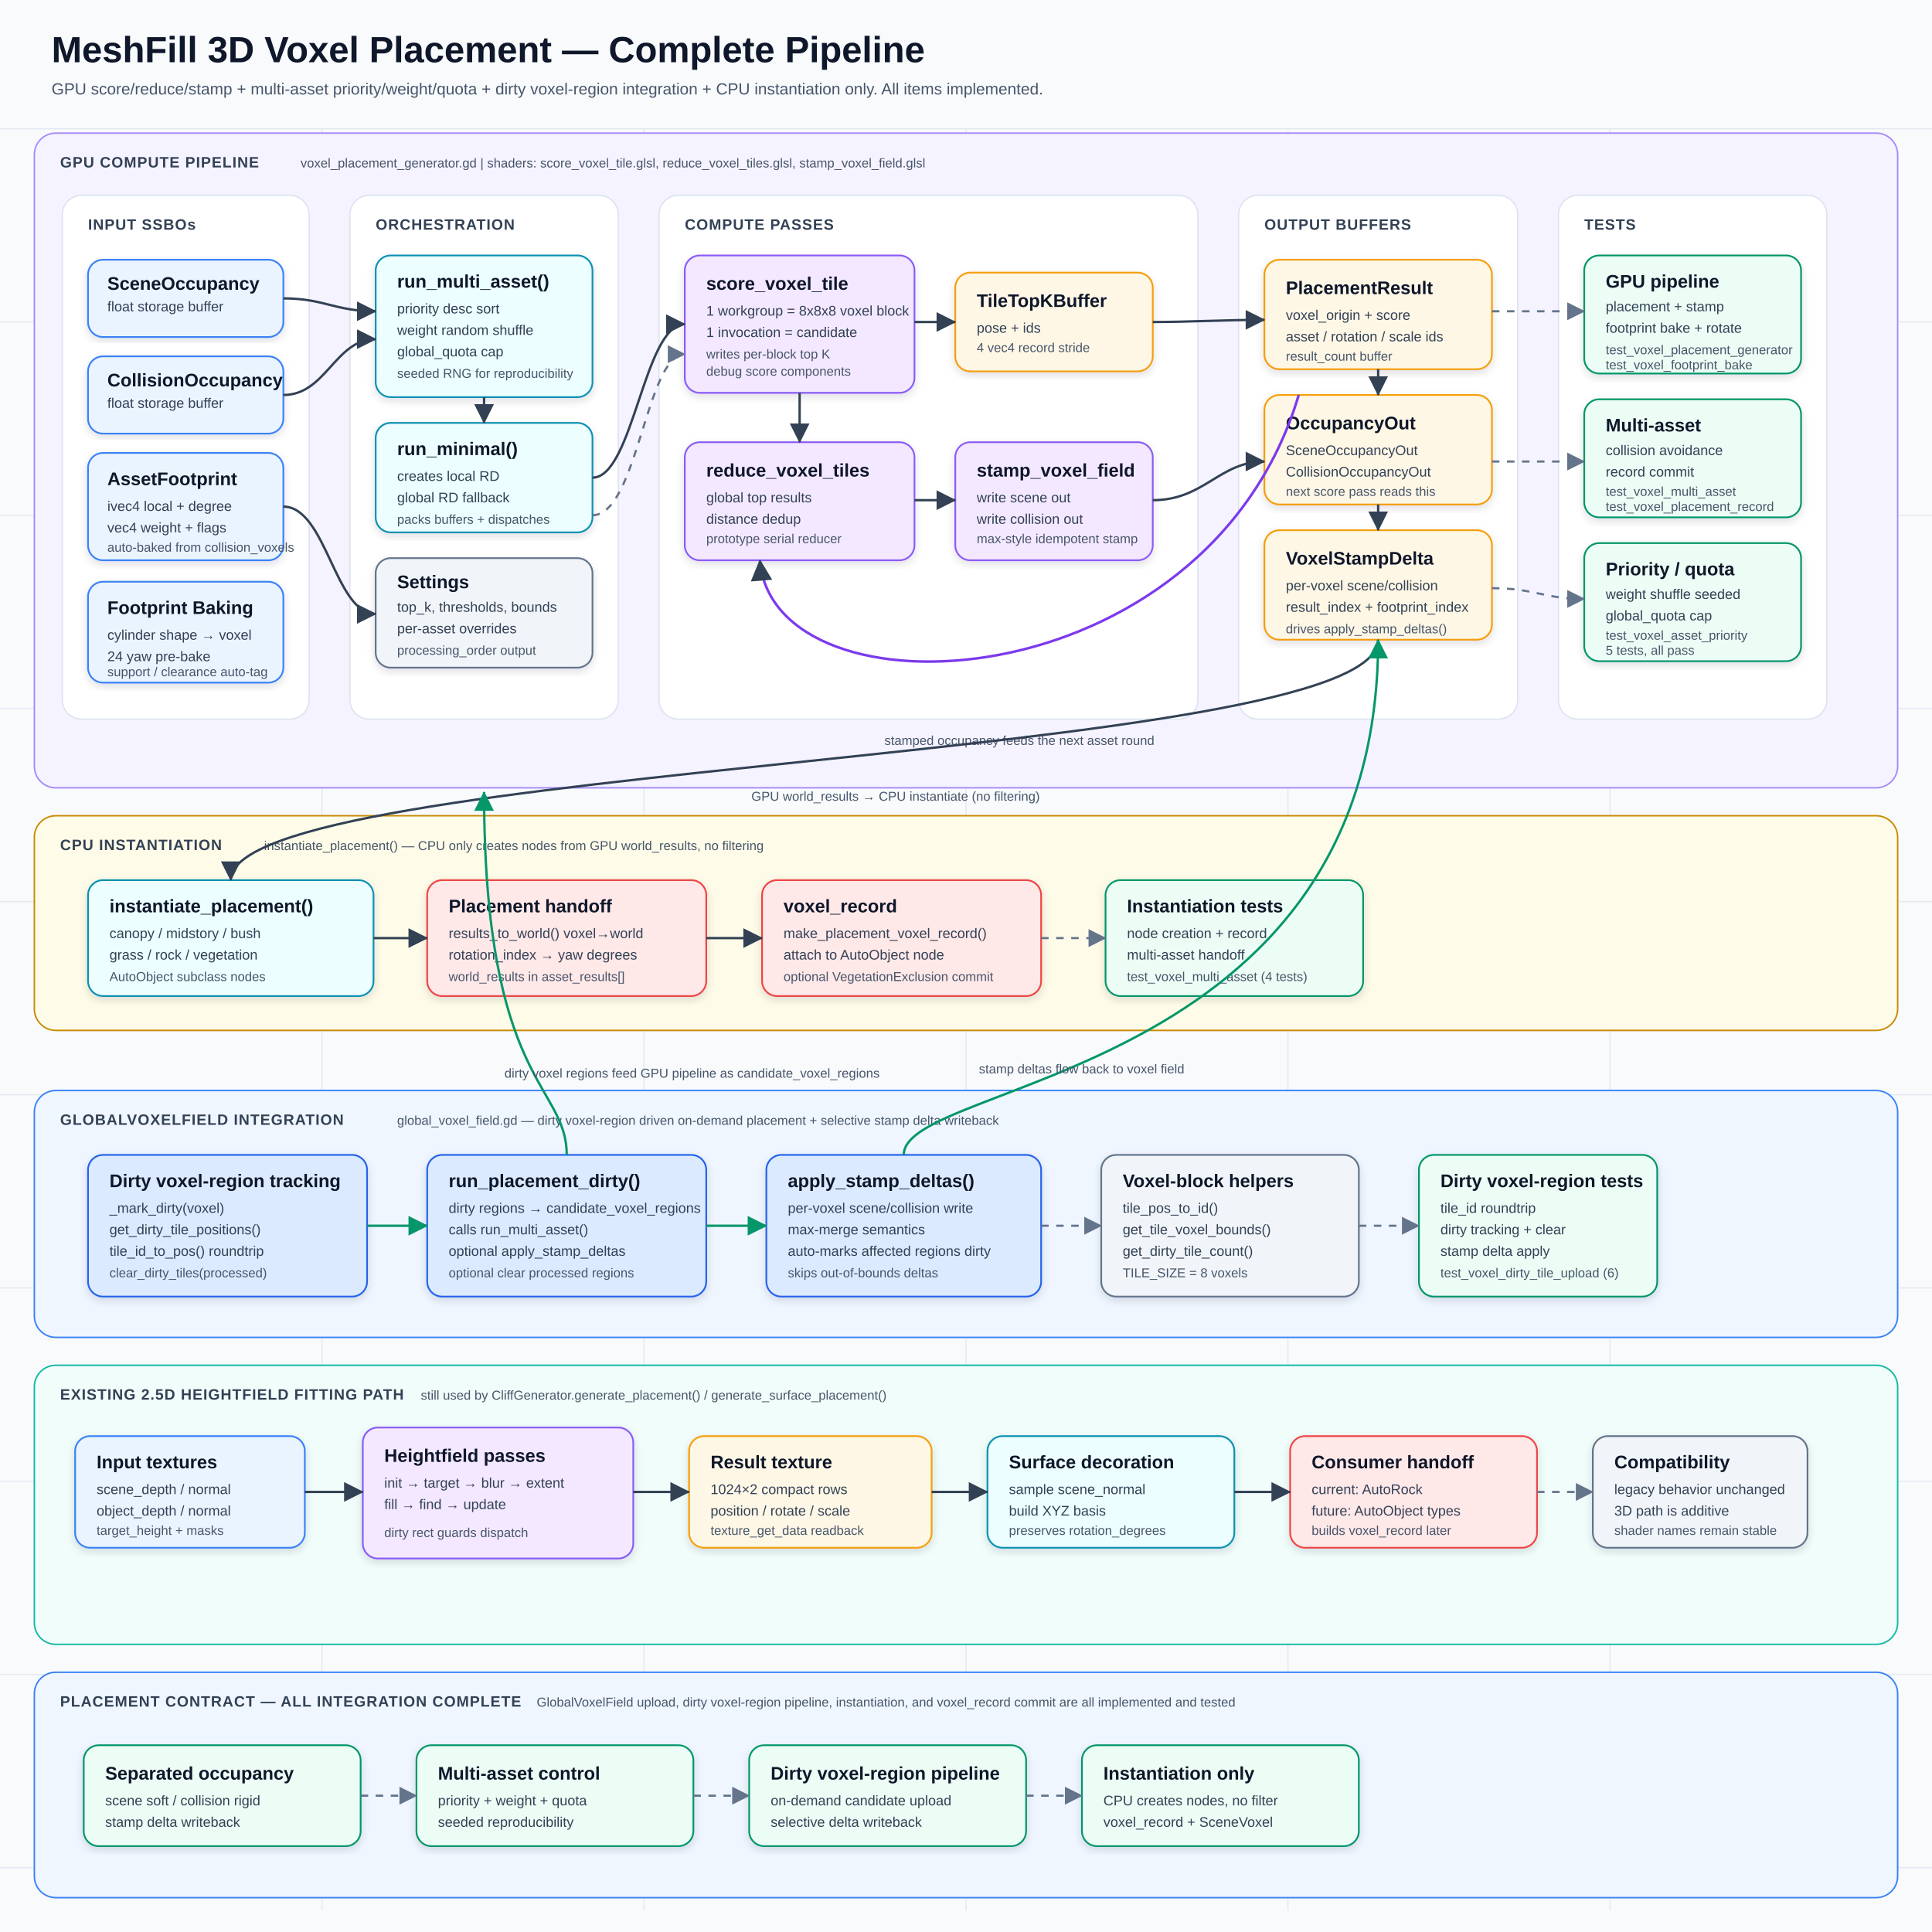
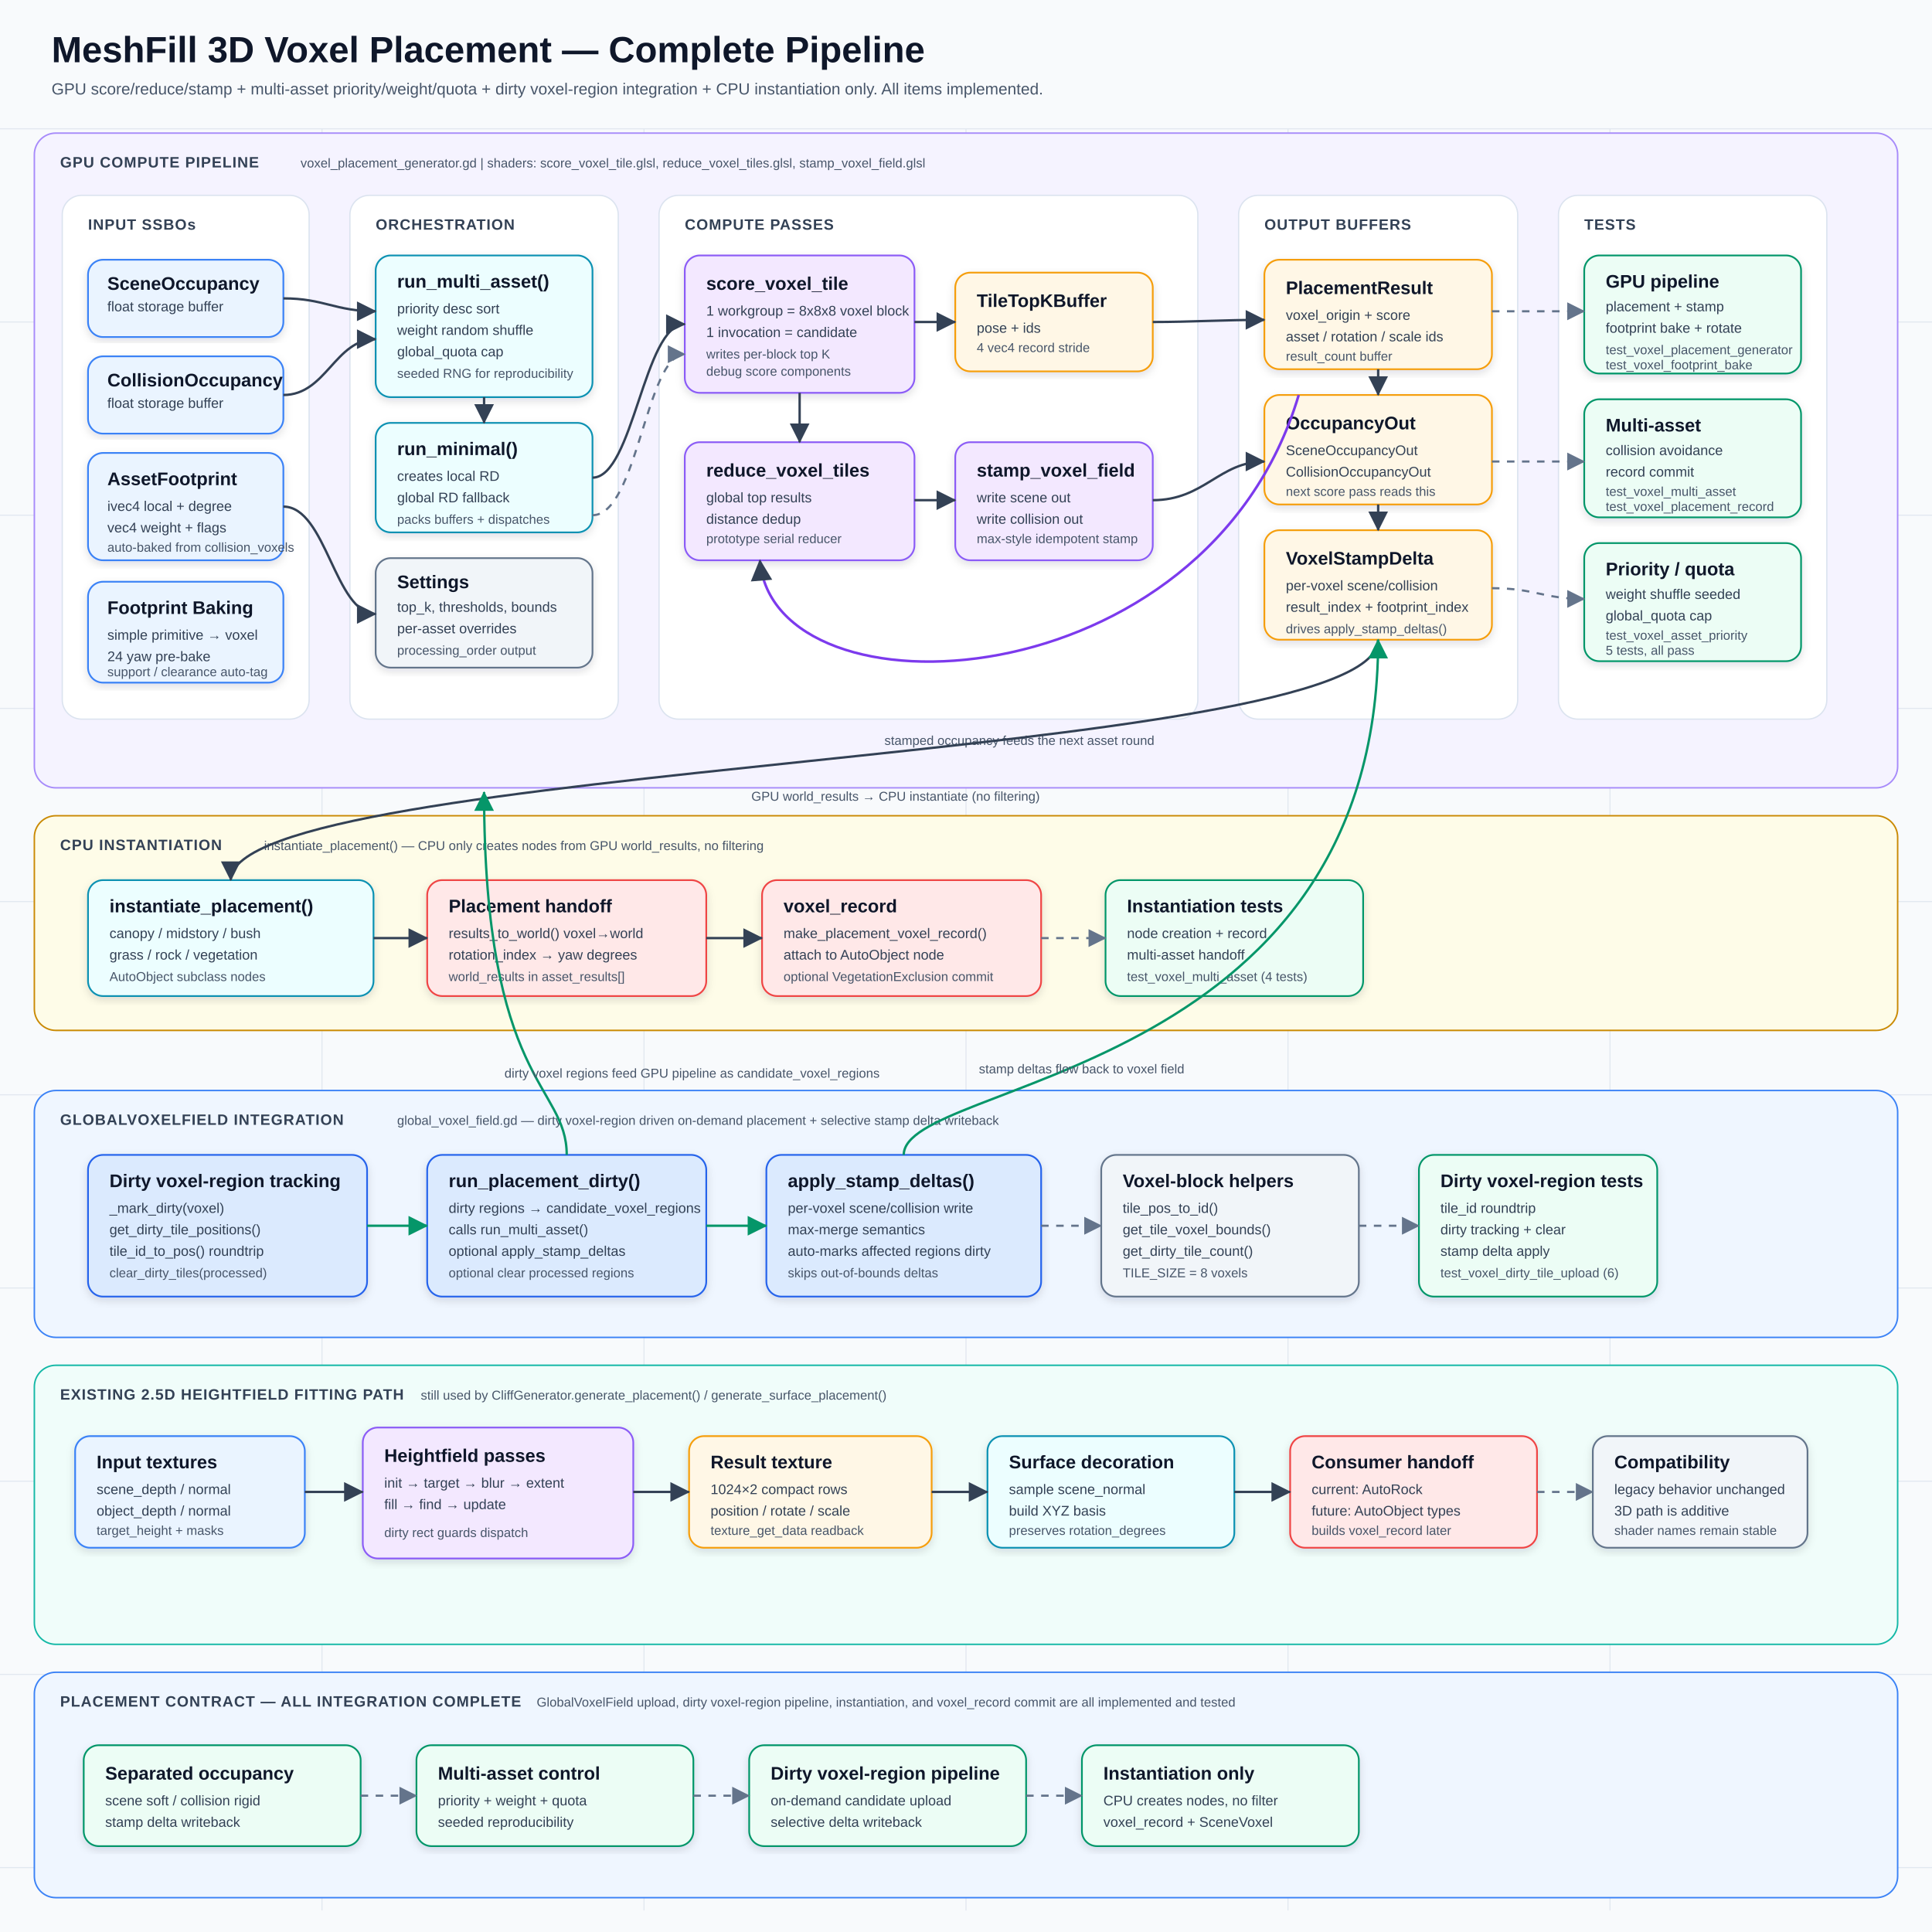
<svg xmlns="http://www.w3.org/2000/svg" width="1800" height="1800" viewBox="0 0 1800 1800" role="img" aria-labelledby="title desc">
  <defs>
    <marker id="arrow" viewBox="0 0 12 12" refX="10.5" refY="6" markerWidth="10" markerHeight="10" orient="auto">
      <path d="M1,1 L11,6 L1,11 Z" fill="#334155" />
    </marker>
    <marker id="arrow-soft" viewBox="0 0 12 12" refX="10.5" refY="6" markerWidth="10" markerHeight="10" orient="auto">
      <path d="M1,1 L11,6 L1,11 Z" fill="#64748b" />
    </marker>
    <marker id="arrow-green" viewBox="0 0 12 12" refX="10.5" refY="6" markerWidth="10" markerHeight="10" orient="auto">
      <path d="M1,1 L11,6 L1,11 Z" fill="#059669" />
    </marker>
    <filter id="shadow" x="-8%" y="-8%" width="116%" height="116%">
      <feDropShadow dx="0" dy="3" stdDeviation="4" flood-color="#0f172a" flood-opacity="0.13" />
    </filter>
    <style>
      .bg { fill: #f8fafc; }
      .grid { stroke: #e2e8f0; stroke-width: 1; }
      .title { fill: #0f172a; font: 700 34px "Microsoft YaHei", "Segoe UI", Arial, sans-serif; }
      .subtitle { fill: #475569; font: 15px "Microsoft YaHei", "Segoe UI", Arial, sans-serif; }
      .section-title { fill: #334155; font: 700 14px "Microsoft YaHei", "Segoe UI", Arial, sans-serif; letter-spacing: .05em; }
      .label { fill: #0f172a; font: 700 17px "Microsoft YaHei", "Segoe UI", Arial, sans-serif; }
      .small { fill: #334155; font: 13px "Microsoft YaHei", "Segoe UI", Arial, sans-serif; }
      .tiny { fill: #475569; font: 12px "Microsoft YaHei", "Segoe UI", Arial, sans-serif; }
      .node { stroke-width: 1.6; filter: url(#shadow); }
      .entry { fill: #eaf4ff; stroke: #3b82f6; }
      .driver { fill: #ecfeff; stroke: #0891b2; }
      .gpu { fill: #f3e8ff; stroke: #8b5cf6; }
      .buffer { fill: #fff7e6; stroke: #f59e0b; }
      .record { fill: #ffe8e8; stroke: #ef4444; }
      .contract { fill: #ecfdf5; stroke: #059669; }
      .support { fill: #f1f5f9; stroke: #64748b; }
      .field { fill: #dbeafe; stroke: #2563eb; }
      .lane { fill: #ffffff; stroke: #dbe3ef; stroke-width: 1.2; }
      .band3d { fill: #f5f3ff; stroke: #a78bfa; stroke-width: 1.4; }
      .band-post { fill: #fefce8; stroke: #ca8a04; stroke-width: 1.4; }
      .band-field { fill: #eff6ff; stroke: #3b82f6; stroke-width: 1.4; }
      .band2d { fill: #f0fdfa; stroke: #14b8a6; stroke-width: 1.4; }
      .edge { stroke: #334155; stroke-width: 2.2; fill: none; marker-end: url(#arrow); }
      .edge-soft { stroke: #64748b; stroke-width: 2; fill: none; marker-end: url(#arrow-soft); stroke-dasharray: 7 7; }
      .edge-loop { stroke: #7c3aed; stroke-width: 2.4; fill: none; marker-end: url(#arrow); }
      .edge-green { stroke: #059669; stroke-width: 2.2; fill: none; marker-end: url(#arrow-green); }
    </style>
  </defs>
  <rect class="bg" width="1800" height="1800" />
  <path class="grid" d="M0 120H1800M0 300H1800M0 480H1800M0 660H1800M0 840H1800M0 1020H1800M0 1200H1800M0 1380H1800M0 1560H1800M0 1740H1800" />
  <path class="grid" d="M300 120V1780M600 120V1780M900 120V1780M1200 120V1780M1500 120V1780" />
  <text class="title" x="48" y="58">MeshFill 3D Voxel Placement — Complete Pipeline</text>
  <text class="subtitle" x="48" y="88">GPU score/reduce/stamp + multi-asset priority/weight/quota + dirty voxel-region integration + CPU instantiation only. All items implemented.</text>
  <rect class="band3d" x="32" y="124" width="1736" height="610" rx="20" ry="20" />
  <text class="section-title" x="56" y="156">GPU COMPUTE PIPELINE</text>
  <text class="tiny" x="280" y="156">voxel_placement_generator.gd | shaders: score_voxel_tile.glsl, reduce_voxel_tiles.glsl, stamp_voxel_field.glsl</text>
  <rect class="lane" x="58" y="182" width="230" height="488" rx="18" ry="18" />
  <rect class="lane" x="326" y="182" width="250" height="488" rx="18" ry="18" />
  <rect class="lane" x="614" y="182" width="502" height="488" rx="18" ry="18" />
  <rect class="lane" x="1154" y="182" width="260" height="488" rx="18" ry="18" />
  <rect class="lane" x="1452" y="182" width="250" height="488" rx="18" ry="18" />
  <text class="section-title" x="82" y="214">INPUT SSBOs</text>
  <text class="section-title" x="350" y="214">ORCHESTRATION</text>
  <text class="section-title" x="638" y="214">COMPUTE PASSES</text>
  <text class="section-title" x="1178" y="214">OUTPUT BUFFERS</text>
  <text class="section-title" x="1476" y="214">TESTS</text>
  <rect class="node entry" x="82" y="242" width="182" height="72" rx="14" ry="14" />
  <text class="label" x="100" y="270">SceneOccupancy</text>
  <text class="small" x="100" y="290">float storage buffer</text>
  <rect class="node entry" x="82" y="332" width="182" height="72" rx="14" ry="14" />
  <text class="label" x="100" y="360">CollisionOccupancy</text>
  <text class="small" x="100" y="380">float storage buffer</text>
  <rect class="node entry" x="82" y="422" width="182" height="100" rx="14" ry="14" />
  <text class="label" x="100" y="452">AssetFootprint</text>
  <text class="small" x="100" y="476">ivec4 local + degree</text>
  <text class="small" x="100" y="496">vec4 weight + flags</text>
  <text class="tiny" x="100" y="514">auto-baked from collision_voxels</text>
  <rect class="node entry" x="82" y="542" width="182" height="94" rx="14" ry="14" />
  <text class="label" x="100" y="572">Footprint Baking</text>
-   <text class="small" x="100" y="596">cylinder shape → voxel</text>
+   <text class="small" x="100" y="596">simple primitive → voxel</text>
  <text class="small" x="100" y="616">24 yaw pre-bake</text>
  <text class="tiny" x="100" y="630">support / clearance auto-tag</text>
  <rect class="node driver" x="350" y="238" width="202" height="132" rx="14" ry="14" />
  <text class="label" x="370" y="268">run_multi_asset()</text>
  <text class="small" x="370" y="292">priority desc sort</text>
  <text class="small" x="370" y="312">weight random shuffle</text>
  <text class="small" x="370" y="332">global_quota cap</text>
  <text class="tiny" x="370" y="352">seeded RNG for reproducibility</text>
  <rect class="node driver" x="350" y="394" width="202" height="102" rx="14" ry="14" />
  <text class="label" x="370" y="424">run_minimal()</text>
  <text class="small" x="370" y="448">creates local RD</text>
  <text class="small" x="370" y="468">global RD fallback</text>
  <text class="tiny" x="370" y="488">packs buffers + dispatches</text>
  <rect class="node support" x="350" y="520" width="202" height="102" rx="14" ry="14" />
  <text class="label" x="370" y="548">Settings</text>
  <text class="small" x="370" y="570">top_k, thresholds, bounds</text>
  <text class="small" x="370" y="590">per-asset overrides</text>
  <text class="tiny" x="370" y="610">processing_order output</text>
  <rect class="node gpu" x="638" y="238" width="214" height="128" rx="14" ry="14" />
  <text class="label" x="658" y="270">score_voxel_tile</text>
  <text class="small" x="658" y="294">1 workgroup = 8x8x8 voxel block</text>
  <text class="small" x="658" y="314">1 invocation = candidate</text>
  <text class="tiny" x="658" y="334">writes per-block top K</text>
  <text class="tiny" x="658" y="350">debug score components</text>
  <rect class="node buffer" x="890" y="254" width="184" height="92" rx="14" ry="14" />
  <text class="label" x="910" y="286">TileTopKBuffer</text>
  <text class="small" x="910" y="310">pose + ids</text>
  <text class="tiny" x="910" y="328">4 vec4 record stride</text>
  <rect class="node gpu" x="638" y="412" width="214" height="110" rx="14" ry="14" />
  <text class="label" x="658" y="444">reduce_voxel_tiles</text>
  <text class="small" x="658" y="468">global top results</text>
  <text class="small" x="658" y="488">distance dedup</text>
  <text class="tiny" x="658" y="506">prototype serial reducer</text>
  <rect class="node gpu" x="890" y="412" width="184" height="110" rx="14" ry="14" />
  <text class="label" x="910" y="444">stamp_voxel_field</text>
  <text class="small" x="910" y="468">write scene out</text>
  <text class="small" x="910" y="488">write collision out</text>
  <text class="tiny" x="910" y="506">max-style idempotent stamp</text>
  <rect class="node buffer" x="1178" y="242" width="212" height="102" rx="14" ry="14" />
  <text class="label" x="1198" y="274">PlacementResult</text>
  <text class="small" x="1198" y="298">voxel_origin + score</text>
  <text class="small" x="1198" y="318">asset / rotation / scale ids</text>
  <text class="tiny" x="1198" y="336">result_count buffer</text>
  <rect class="node buffer" x="1178" y="368" width="212" height="102" rx="14" ry="14" />
  <text class="label" x="1198" y="400">OccupancyOut</text>
  <text class="small" x="1198" y="424">SceneOccupancyOut</text>
  <text class="small" x="1198" y="444">CollisionOccupancyOut</text>
  <text class="tiny" x="1198" y="462">next score pass reads this</text>
  <rect class="node buffer" x="1178" y="494" width="212" height="102" rx="14" ry="14" />
  <text class="label" x="1198" y="526">VoxelStampDelta</text>
  <text class="small" x="1198" y="550">per-voxel scene/collision</text>
  <text class="small" x="1198" y="570">result_index + footprint_index</text>
  <text class="tiny" x="1198" y="590">drives apply_stamp_deltas()</text>
  <rect class="node contract" x="1476" y="238" width="202" height="110" rx="14" ry="14" />
  <text class="label" x="1496" y="268">GPU pipeline</text>
  <text class="small" x="1496" y="290">placement + stamp</text>
  <text class="small" x="1496" y="310">footprint bake + rotate</text>
  <text class="tiny" x="1496" y="330">test_voxel_placement_generator</text>
  <text class="tiny" x="1496" y="344">test_voxel_footprint_bake</text>
  <rect class="node contract" x="1476" y="372" width="202" height="110" rx="14" ry="14" />
  <text class="label" x="1496" y="402">Multi-asset</text>
  <text class="small" x="1496" y="424">collision avoidance</text>
  <text class="small" x="1496" y="444">record commit</text>
  <text class="tiny" x="1496" y="462">test_voxel_multi_asset</text>
  <text class="tiny" x="1496" y="476">test_voxel_placement_record</text>
  <rect class="node contract" x="1476" y="506" width="202" height="110" rx="14" ry="14" />
  <text class="label" x="1496" y="536">Priority / quota</text>
  <text class="small" x="1496" y="558">weight shuffle seeded</text>
  <text class="small" x="1496" y="578">global_quota cap</text>
  <text class="tiny" x="1496" y="596">test_voxel_asset_priority</text>
  <text class="tiny" x="1496" y="610">5 tests, all pass</text>
  <path class="edge" d="M264 278 C302 278 312 290 350 290" />
  <path class="edge" d="M264 368 C304 368 312 316 350 316" />
  <path class="edge" d="M264 472 C304 472 312 572 350 572" />
  <path class="edge" d="M451 370 V394" />
  <path class="edge" d="M552 445 C590 445 600 302 638 302" />
  <path class="edge-soft" d="M552 480 C594 480 602 330 638 330" />
  <path class="edge" d="M852 300 H890" />
  <path class="edge" d="M1074 300 C1110 300 1140 298 1178 298" />
  <path class="edge" d="M745 366 V412" />
  <path class="edge" d="M852 466 H890" />
  <path class="edge" d="M1074 466 C1122 466 1136 430 1178 430" />
  <path class="edge" d="M1284 344 V368" />
  <path class="edge" d="M1284 470 V494" />
  <path class="edge-soft" d="M1390 290 C1424 290 1438 290 1476 290" />
  <path class="edge-soft" d="M1390 430 C1430 430 1438 430 1476 430" />
  <path class="edge-soft" d="M1390 548 C1430 548 1438 558 1476 558" />
  <path class="edge-loop" d="M1210 368 C1124 656 720 674 708 522" />
  <text class="tiny" x="824" y="694">stamped occupancy feeds the next asset round</text>
  <rect class="band-post" x="32" y="760" width="1736" height="200" rx="20" ry="20" />
  <text class="section-title" x="56" y="792">CPU INSTANTIATION</text>
  <text class="tiny" x="246" y="792">instantiate_placement() — CPU only creates nodes from GPU world_results, no filtering</text>
  <rect class="node driver" x="82" y="820" width="266" height="108" rx="14" ry="14" />
  <text class="label" x="102" y="850">instantiate_placement()</text>
  <text class="small" x="102" y="874">canopy / midstory / bush</text>
  <text class="small" x="102" y="894">grass / rock / vegetation</text>
  <text class="tiny" x="102" y="914">AutoObject subclass nodes</text>
  <rect class="node record" x="398" y="820" width="260" height="108" rx="14" ry="14" />
  <text class="label" x="418" y="850">Placement handoff</text>
  <text class="small" x="418" y="874">results_to_world() voxel→world</text>
  <text class="small" x="418" y="894">rotation_index → yaw degrees</text>
  <text class="tiny" x="418" y="914">world_results in asset_results[]</text>
  <rect class="node record" x="710" y="820" width="260" height="108" rx="14" ry="14" />
  <text class="label" x="730" y="850">voxel_record</text>
  <text class="small" x="730" y="874">make_placement_voxel_record()</text>
  <text class="small" x="730" y="894">attach to AutoObject node</text>
  <text class="tiny" x="730" y="914">optional VegetationExclusion commit</text>
  <rect class="node contract" x="1030" y="820" width="240" height="108" rx="14" ry="14" />
  <text class="label" x="1050" y="850">Instantiation tests</text>
  <text class="small" x="1050" y="874">node creation + record</text>
  <text class="small" x="1050" y="894">multi-asset handoff</text>
  <text class="tiny" x="1050" y="914">test_voxel_multi_asset (4 tests)</text>
  <path class="edge" d="M348 874 H398" />
  <path class="edge" d="M658 874 H710" />
  <path class="edge-soft" d="M970 874 H1030" />
  <path class="edge" d="M1284 596 C1284 710 215 710 215 820" />
  <text class="tiny" x="700" y="746">GPU world_results → CPU instantiate (no filtering)</text>
  <rect class="band-field" x="32" y="1016" width="1736" height="230" rx="20" ry="20" />
  <text class="section-title" x="56" y="1048">GLOBALVOXELFIELD INTEGRATION</text>
  <text class="tiny" x="370" y="1048">global_voxel_field.gd — dirty voxel-region driven on-demand placement + selective stamp delta writeback</text>
  <rect class="node field" x="82" y="1076" width="260" height="132" rx="14" ry="14" />
  <text class="label" x="102" y="1106">Dirty voxel-region tracking</text>
  <text class="small" x="102" y="1130">_mark_dirty(voxel)</text>
  <text class="small" x="102" y="1150">get_dirty_tile_positions()</text>
  <text class="small" x="102" y="1170">tile_id_to_pos() roundtrip</text>
  <text class="tiny" x="102" y="1190">clear_dirty_tiles(processed)</text>
  <rect class="node field" x="398" y="1076" width="260" height="132" rx="14" ry="14" />
  <text class="label" x="418" y="1106">run_placement_dirty()</text>
  <text class="small" x="418" y="1130">dirty regions → candidate_voxel_regions</text>
  <text class="small" x="418" y="1150">calls run_multi_asset()</text>
  <text class="small" x="418" y="1170">optional apply_stamp_deltas</text>
  <text class="tiny" x="418" y="1190">optional clear processed regions</text>
  <rect class="node field" x="714" y="1076" width="256" height="132" rx="14" ry="14" />
  <text class="label" x="734" y="1106">apply_stamp_deltas()</text>
  <text class="small" x="734" y="1130">per-voxel scene/collision write</text>
  <text class="small" x="734" y="1150">max-merge semantics</text>
  <text class="small" x="734" y="1170">auto-marks affected regions dirty</text>
  <text class="tiny" x="734" y="1190">skips out-of-bounds deltas</text>
  <rect class="node support" x="1026" y="1076" width="240" height="132" rx="14" ry="14" />
  <text class="label" x="1046" y="1106">Voxel-block helpers</text>
  <text class="small" x="1046" y="1130">tile_pos_to_id()</text>
  <text class="small" x="1046" y="1150">get_tile_voxel_bounds()</text>
  <text class="small" x="1046" y="1170">get_dirty_tile_count()</text>
  <text class="tiny" x="1046" y="1190">TILE_SIZE = 8 voxels</text>
  <rect class="node contract" x="1322" y="1076" width="222" height="132" rx="14" ry="14" />
  <text class="label" x="1342" y="1106">Dirty voxel-region tests</text>
  <text class="small" x="1342" y="1130">tile_id roundtrip</text>
  <text class="small" x="1342" y="1150">dirty tracking + clear</text>
  <text class="small" x="1342" y="1170">stamp delta apply</text>
  <text class="tiny" x="1342" y="1190">test_voxel_dirty_tile_upload (6)</text>
  <path class="edge-green" d="M342 1142 H398" />
  <path class="edge-green" d="M658 1142 H714" />
  <path class="edge-soft" d="M970 1142 H1026" />
  <path class="edge-soft" d="M1266 1142 H1322" />
  <path class="edge-green" d="M528 1076 C528 1010 451 1010 451 738" />
  <text class="tiny" x="470" y="1004">dirty voxel regions feed GPU pipeline as candidate_voxel_regions</text>
  <path class="edge-green" d="M842 1076 C842 1006 1284 1006 1284 596" />
  <text class="tiny" x="912" y="1000">stamp deltas flow back to voxel field</text>
  <rect class="band2d" x="32" y="1272" width="1736" height="260" rx="20" ry="20" />
  <text class="section-title" x="56" y="1304">EXISTING 2.5D HEIGHTFIELD FITTING PATH</text>
  <text class="tiny" x="392" y="1304">still used by CliffGenerator.generate_placement() / generate_surface_placement()</text>
  <rect class="node entry" x="70" y="1338" width="214" height="104" rx="14" ry="14" />
  <text class="label" x="90" y="1368">Input textures</text>
  <text class="small" x="90" y="1392">scene_depth / normal</text>
  <text class="small" x="90" y="1412">object_depth / normal</text>
  <text class="tiny" x="90" y="1430">target_height + masks</text>
  <rect class="node gpu" x="338" y="1330" width="252" height="122" rx="14" ry="14" />
  <text class="label" x="358" y="1362">Heightfield passes</text>
  <text class="small" x="358" y="1386">init → target → blur → extent</text>
  <text class="small" x="358" y="1406">fill → find → update</text>
  <text class="tiny" x="358" y="1432">dirty rect guards dispatch</text>
  <rect class="node buffer" x="642" y="1338" width="226" height="104" rx="14" ry="14" />
  <text class="label" x="662" y="1368">Result texture</text>
  <text class="small" x="662" y="1392">1024×2 compact rows</text>
  <text class="small" x="662" y="1412">position / rotate / scale</text>
  <text class="tiny" x="662" y="1430">texture_get_data readback</text>
  <rect class="node driver" x="920" y="1338" width="230" height="104" rx="14" ry="14" />
  <text class="label" x="940" y="1368">Surface decoration</text>
  <text class="small" x="940" y="1392">sample scene_normal</text>
  <text class="small" x="940" y="1412">build XYZ basis</text>
  <text class="tiny" x="940" y="1430">preserves rotation_degrees</text>
  <rect class="node record" x="1202" y="1338" width="230" height="104" rx="14" ry="14" />
  <text class="label" x="1222" y="1368">Consumer handoff</text>
  <text class="small" x="1222" y="1392">current: AutoRock</text>
  <text class="small" x="1222" y="1412">future: AutoObject types</text>
  <text class="tiny" x="1222" y="1430">builds voxel_record later</text>
  <rect class="node support" x="1484" y="1338" width="200" height="104" rx="14" ry="14" />
  <text class="label" x="1504" y="1368">Compatibility</text>
  <text class="small" x="1504" y="1392">legacy behavior unchanged</text>
  <text class="small" x="1504" y="1412">3D path is additive</text>
  <text class="tiny" x="1504" y="1430">shader names remain stable</text>
  <path class="edge" d="M284 1390 H338" />
  <path class="edge" d="M590 1390 H642" />
  <path class="edge" d="M868 1390 H920" />
  <path class="edge" d="M1150 1390 H1202" />
  <path class="edge-soft" d="M1432 1390 H1484" />
  <rect class="band-field" x="32" y="1558" width="1736" height="210" rx="20" ry="20" />
  <text class="section-title" x="56" y="1590">PLACEMENT CONTRACT — ALL INTEGRATION COMPLETE</text>
  <text class="tiny" x="500" y="1590">GlobalVoxelField upload, dirty voxel-region pipeline, instantiation, and voxel_record commit are all implemented and tested</text>
  <rect class="node contract" x="78" y="1626" width="258" height="94" rx="14" ry="14" />
  <text class="label" x="98" y="1658">Separated occupancy</text>
  <text class="small" x="98" y="1682">scene soft / collision rigid</text>
  <text class="small" x="98" y="1702">stamp delta writeback</text>
  <rect class="node contract" x="388" y="1626" width="258" height="94" rx="14" ry="14" />
  <text class="label" x="408" y="1658">Multi-asset control</text>
  <text class="small" x="408" y="1682">priority + weight + quota</text>
  <text class="small" x="408" y="1702">seeded reproducibility</text>
  <rect class="node contract" x="698" y="1626" width="258" height="94" rx="14" ry="14" />
  <text class="label" x="718" y="1658">Dirty voxel-region pipeline</text>
  <text class="small" x="718" y="1682">on-demand candidate upload</text>
  <text class="small" x="718" y="1702">selective delta writeback</text>
  <rect class="node contract" x="1008" y="1626" width="258" height="94" rx="14" ry="14" />
  <text class="label" x="1028" y="1658">Instantiation only</text>
  <text class="small" x="1028" y="1682">CPU creates nodes, no filter</text>
  <text class="small" x="1028" y="1702">voxel_record + SceneVoxel</text>
  <path class="edge-soft" d="M336 1673 H388" />
  <path class="edge-soft" d="M646 1673 H698" />
  <path class="edge-soft" d="M956 1673 H1008" />
</svg>
